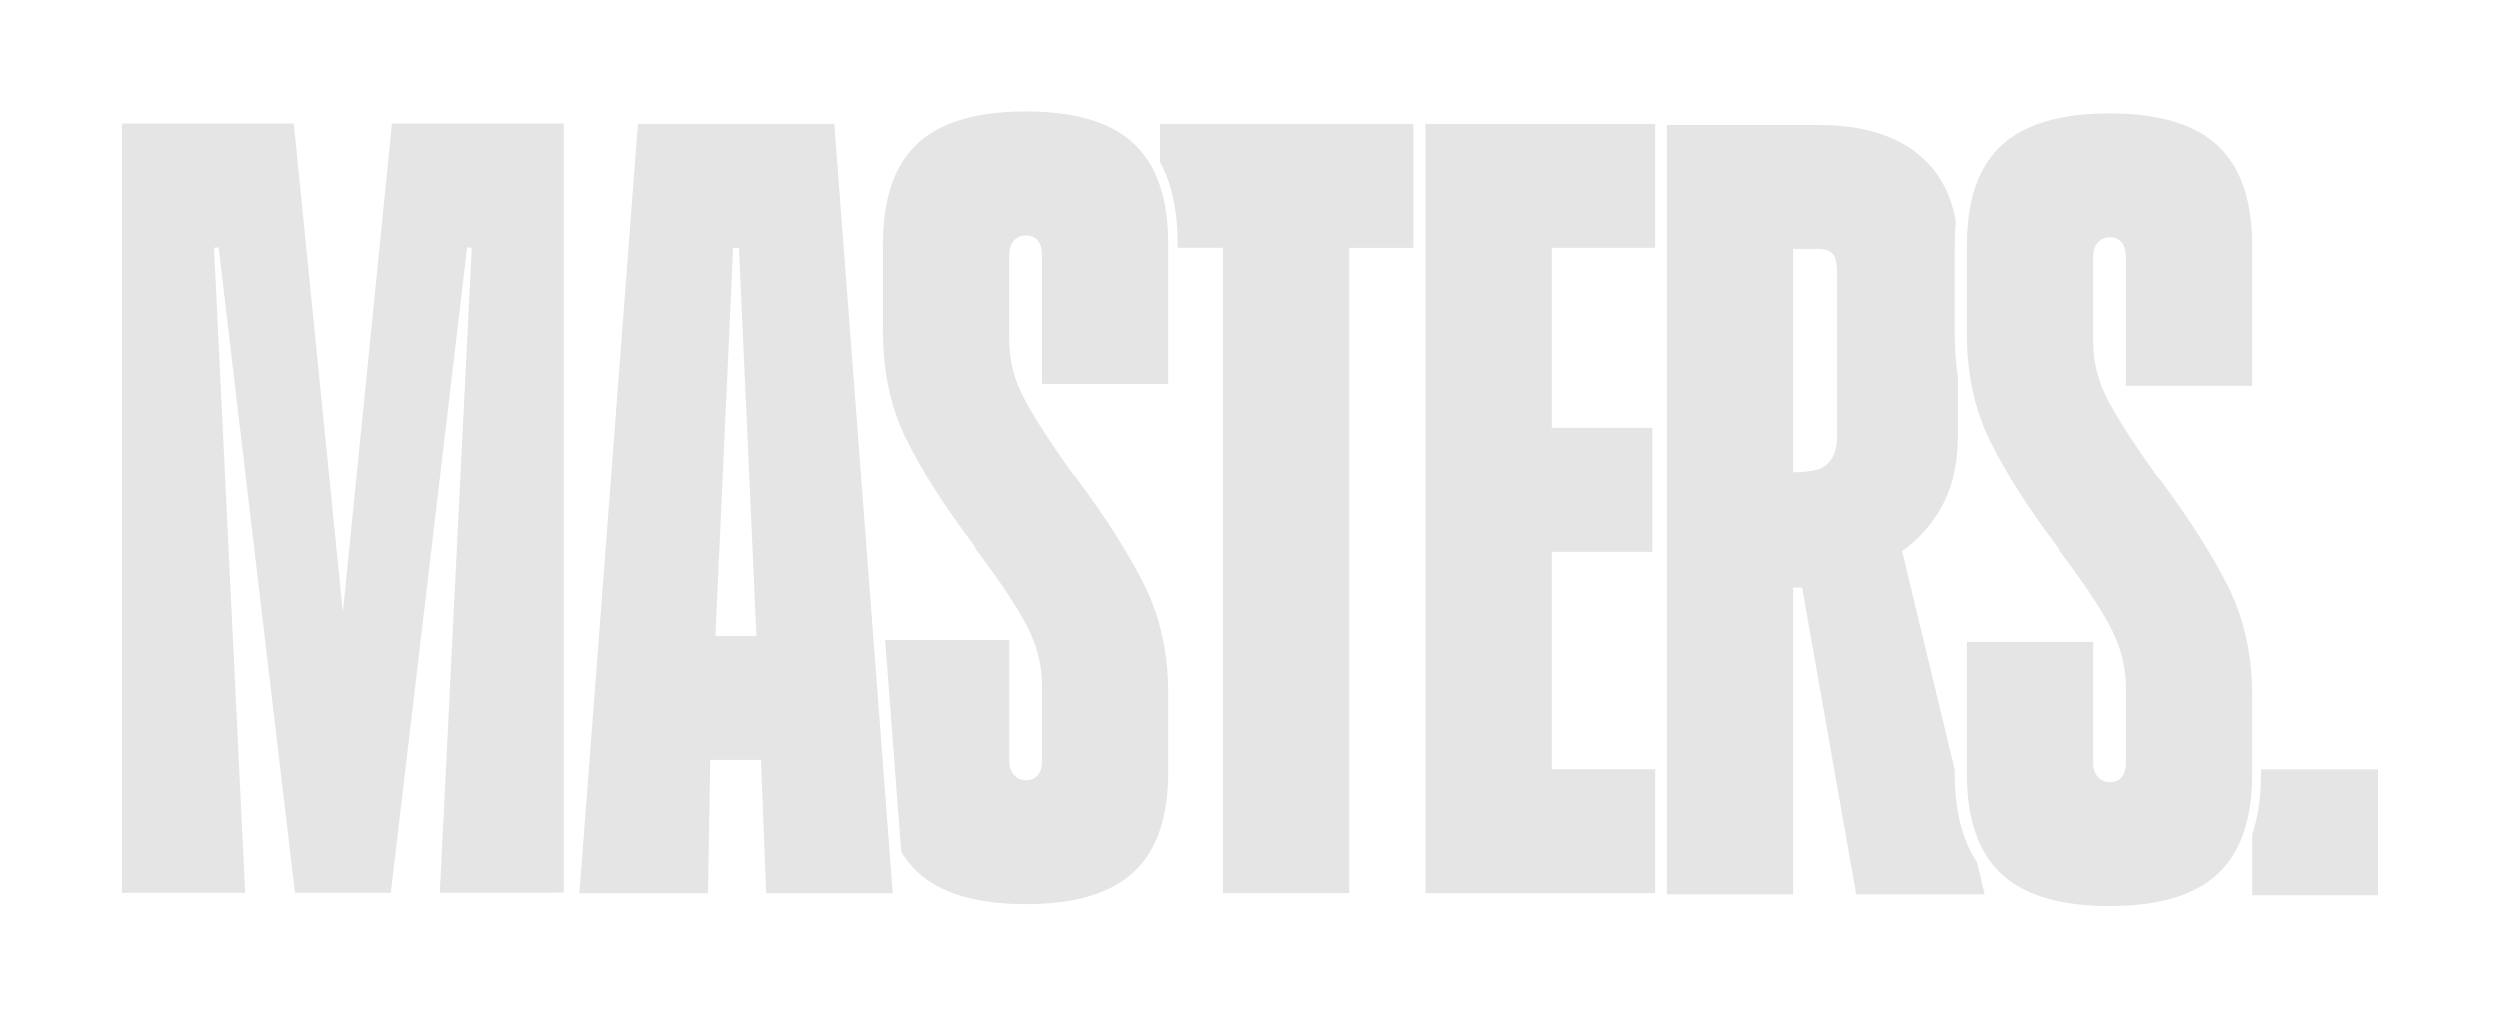
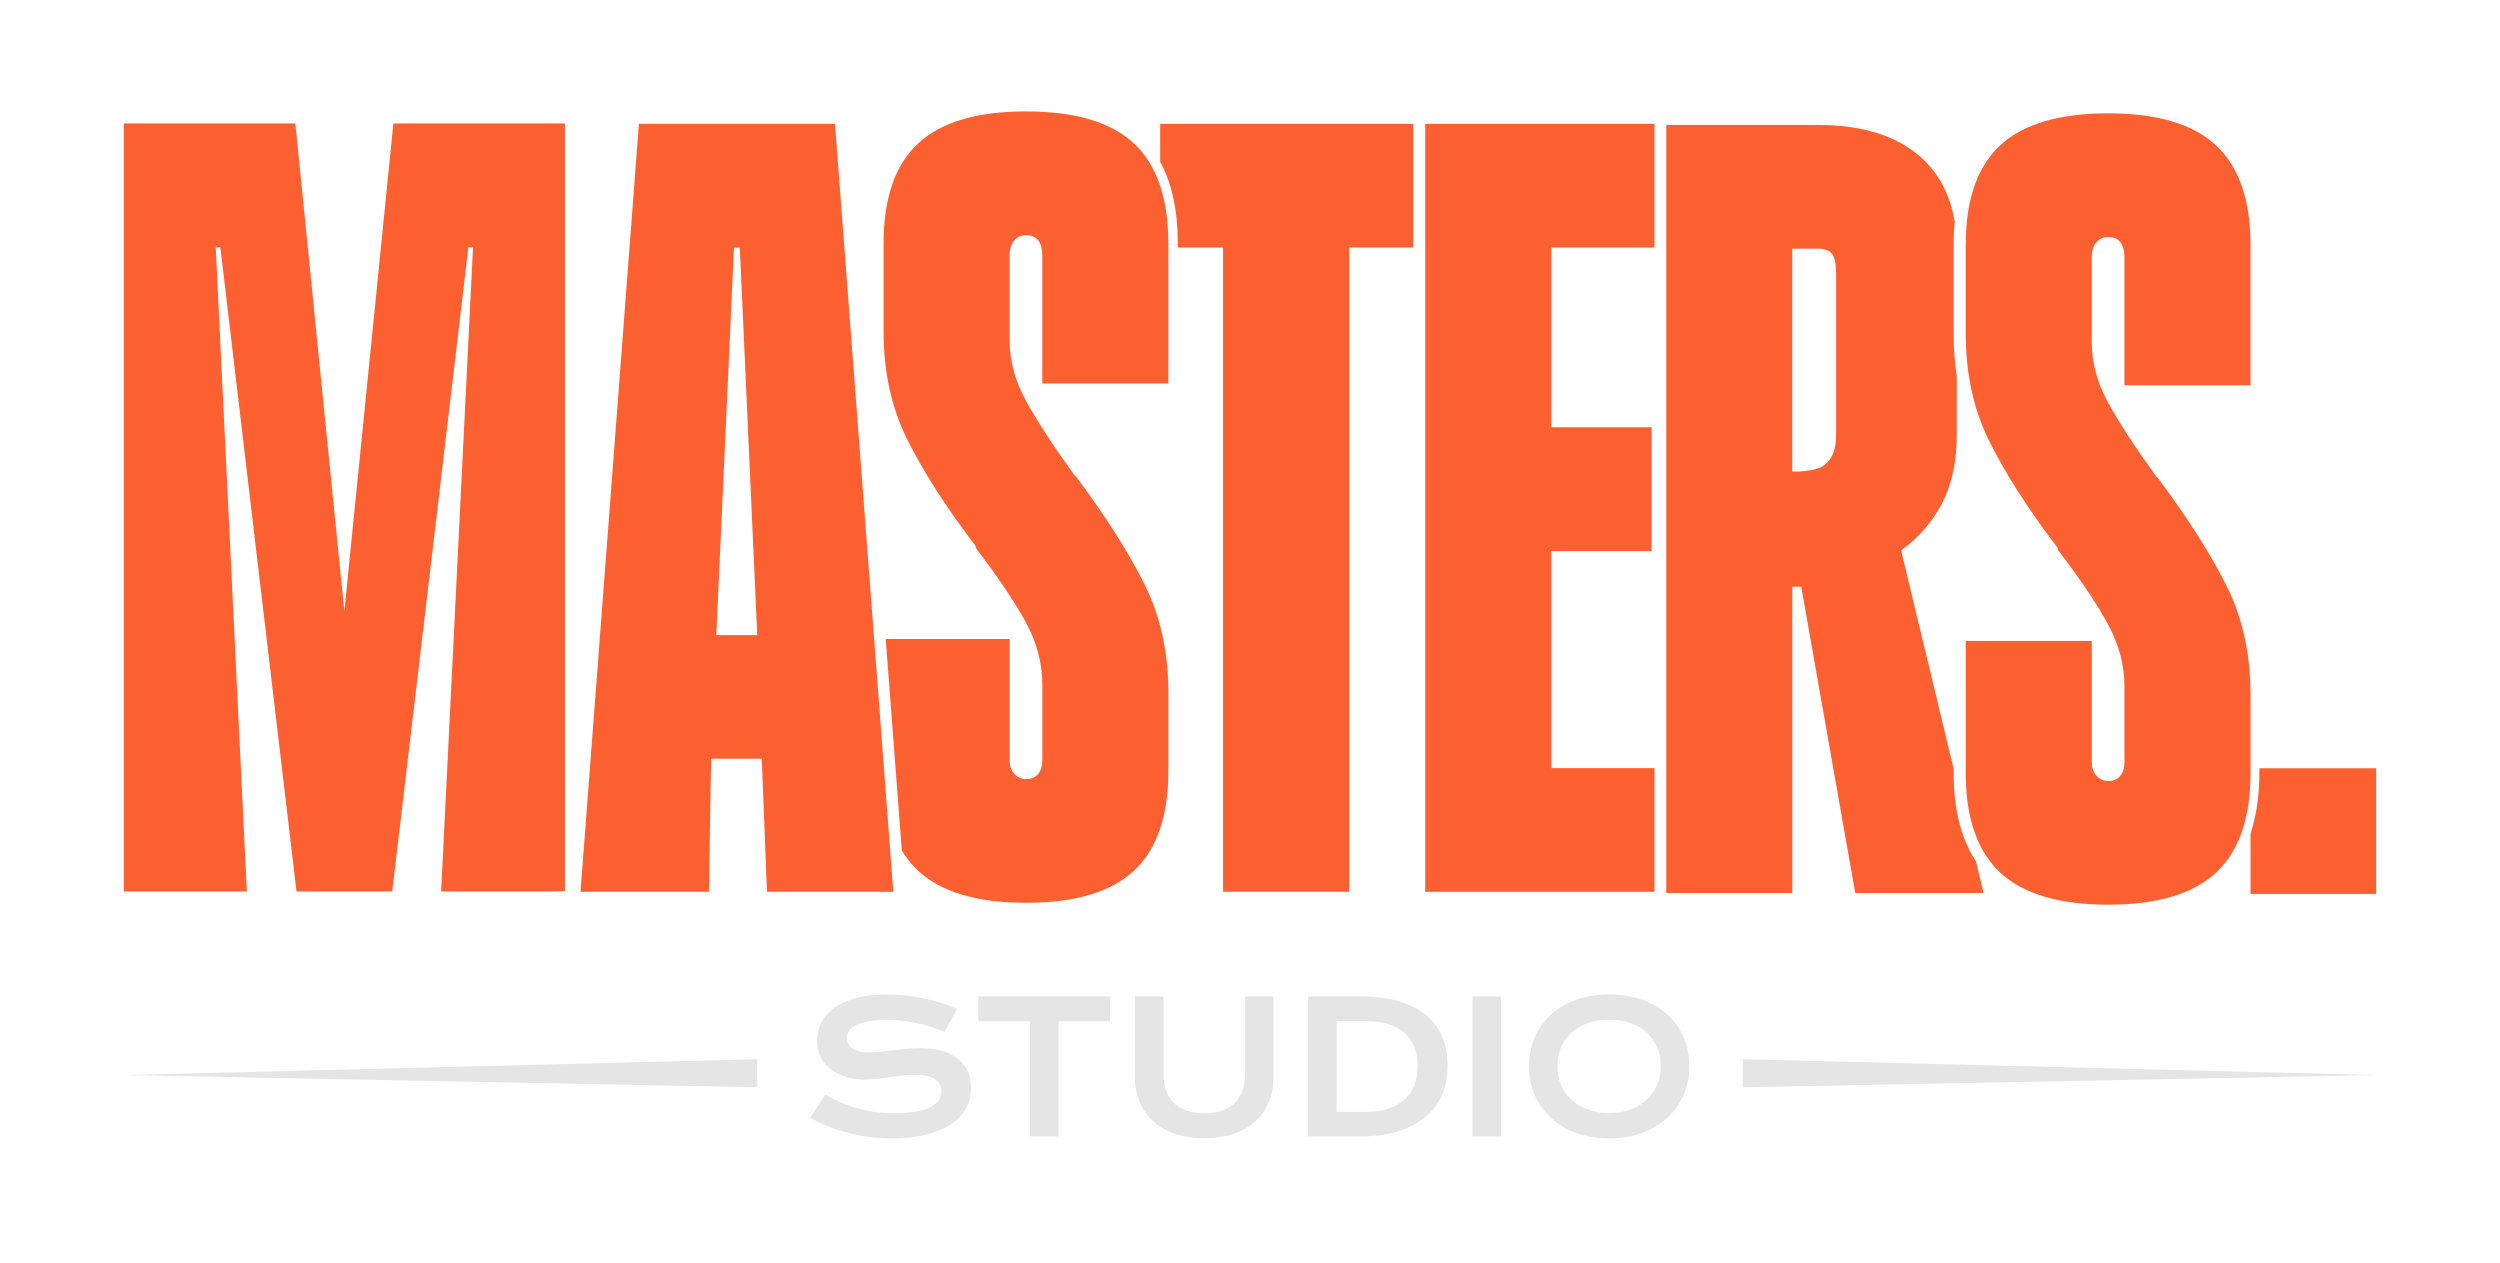
- <svg xmlns="http://www.w3.org/2000/svg" id="Layer_1" data-name="Layer 1" viewBox="0 0 692.92 282.47">
+ <svg xmlns="http://www.w3.org/2000/svg" id="Layer_1" data-name="Layer 1" viewBox="0 0 694.06 350.41">
  <defs>
    <style>
      .cls-1 {
        fill: #e5e5e5;
      }
+ 
+       .cls-2 {
+         fill: #fc6030;
+       }
    </style>
  </defs>
-   <path class="cls-1" d="M391.74,34.35v34.35h-17.77v178.85h-35V68.69h-12.57v-1.17c0-4.67-.43-9-1.3-12.81-.34-1.62-.78-3.18-1.32-4.69-.63-1.8-1.37-3.5-2.26-5.09v-10.59h70.21Z" />
-   <polygon class="cls-1" points="395.1 247.55 458.76 247.55 458.76 213.22 430.11 213.22 430.11 152.95 457.97 152.95 457.97 118.58 430.11 118.58 430.11 68.69 458.76 68.69 458.76 34.35 395.1 34.35 395.1 247.55" />
-   <path class="cls-1" d="M547.98,239.06c-4.09-6.17-6.19-14.4-6.19-24.57v-1.14l-14.59-60.6c3.82-2.72,7.04-6.08,9.63-10.05,3.9-5.92,5.83-13.24,5.83-21.86v-16.43c-.58-3.79-.87-7.7-.87-11.76v-24.63c0-2.22.09-4.35.31-6.39-1.21-7.52-4.37-13.53-9.49-18.09-6.69-5.92-16.2-8.89-28.52-8.89h-42.07v213.22h34.98v-85.01c.11-.02.38-.02.72-.02.65,0,1.55.02,1.77.02l14.99,85.01h35.63l-2.13-8.8ZM509.18,120.5c0,2.4-.33,4.29-.99,5.7-.63,1.39-1.66,2.54-3.05,3.39-1.3.79-4.55,1.21-6.62,1.28h-1.52v-61.88h6.96c1.97,0,3.32.49,4.08,1.46.74.96,1.14,2.74,1.14,5.34v44.7Z" />
-   <path class="cls-1" d="M624.23,192.78c0-11.23-2.22-21.27-6.64-30.13-4.44-8.86-10.75-18.8-18.96-29.82l-.65-.64c-6.04-8.42-10.53-15.34-13.45-20.74-2.91-5.39-4.37-10.9-4.37-16.52v-23.65c0-1.73.42-3.08,1.29-4.06.86-.97,1.95-1.46,3.24-1.46,1.51,0,2.64.49,3.4,1.46.76.98,1.13,2.33,1.13,4.06v35.65h35.01v-38.88c0-12.54-3.2-21.76-9.57-27.71-6.37-5.93-16.36-8.91-29.97-8.91s-23.6,2.98-29.97,8.91c-5.23,4.87-8.32,11.95-9.25,21.25-.2,2.04-.31,4.21-.31,6.46v24.62c0,4.03.29,7.91.87,11.64.99,6.46,2.87,12.47,5.61,18.02,4.33,8.75,10.48,18.41,18.48,29,.2.22.42.53.64.97v.33c6.26,8.21,10.92,15.12,13.94,20.74,3.02,5.61,4.53,11.34,4.53,17.16v21.07c0,1.51-.37,2.75-1.13,3.73-.76.97-1.89,1.46-3.4,1.46-1.29,0-2.38-.49-3.24-1.46-.87-.98-1.29-2.22-1.29-3.73v-33.7h-35.01v36.61c0,1.51.04,2.98.14,4.4.39,6.06,1.65,11.23,3.74,15.52.63,1.31,1.35,2.53,2.15,3.67,1.03,1.51,2.22,2.89,3.54,4.12,6.37,5.93,16.36,8.91,29.97,8.91s23.6-2.98,29.97-8.91c3.14-2.94,5.53-6.68,7.12-11.23.49-1.37.9-2.82,1.22-4.36.82-3.62,1.23-7.66,1.23-12.13v-21.71Z" />
-   <path class="cls-1" d="M626.68,213.25v1.24c0,6.38-.82,12-2.45,16.84v16.81h34.88v-34.88h-32.43Z" />
-   <path class="cls-1" d="M246.62,236.81l-.23-3.21-.34-4.24-2.07-27.46-1.23-16.11-.83-10.88-10.68-140.57h-54.43l-13.76,180.98-1.23,16.13-1.23,16v.11h35.65l.61-36.95h14.07l1.44,36.95h35.07l-.81-10.75ZM198.29,176.28l4.91-107.56h1.62l4.84,107.56h-11.37Z" />
-   <path class="cls-1" d="M156.26,34.24h-47.62l-13.61,135.45-13.6-135.45h-47.62v213.22h34.15l-8.64-178.79c.84-.04.48-.01,1.28-.1l21.15,178.88h26.57l21.15-178.88c.82.08.45.05,1.28.1l-8.85,178.79h29.54l4.83-.1V34.24Z" />
-   <path class="cls-1" d="M322.56,55.36c-.33-1.52-.73-2.95-1.22-4.33-1.58-4.55-3.96-8.29-7.1-11.23-6.37-5.95-16.36-8.91-29.97-8.91s-23.61,2.97-29.98,8.91c-6.37,5.95-9.55,15.18-9.55,27.71v24.62c0,11.01,2.15,20.91,6.48,29.66,4.33,8.74,10.48,18.41,18.47,28.99.22.22.44.54.65.98v.33c6.26,8.21,10.9,15.12,13.94,20.73,3.02,5.62,4.53,11.35,4.53,17.18v21.07c0,1.51-.38,2.75-1.13,3.73-.76.97-1.89,1.46-3.4,1.46-1.31,0-2.38-.49-3.25-1.46-.86-.98-1.29-2.22-1.29-3.73v-33.7h-34.41l4.46,58.69c1.25,2.12,2.76,4,4.51,5.63,6.37,5.93,16.37,8.91,29.98,8.91s23.6-2.98,29.97-8.91c6.37-5.95,9.55-15.18,9.55-27.71v-21.71c0-11.23-2.22-21.27-6.64-30.13-4.42-8.86-10.75-18.8-18.96-29.82l-.64-.64c-6.06-8.42-10.53-15.34-13.45-20.74-2.93-5.4-4.38-10.9-4.38-16.52v-23.65c0-1.73.44-3.08,1.29-4.06.87-.97,1.95-1.46,3.25-1.46,1.51,0,2.64.49,3.4,1.46.75.98,1.13,2.33,1.13,4.06v35.65h34.99v-38.89c0-4.46-.41-8.52-1.22-12.15Z" />
+   <g>
+     <path class="cls-1" d="M229.19,303.93c1.41.8,2.84,1.51,4.29,2.15s2.96,1.18,4.51,1.62c1.56.44,3.2.78,4.91,1.01s3.54.35,5.48.35c2.34,0,4.33-.15,5.97-.46,1.64-.31,2.98-.73,4.02-1.27,1.04-.54,1.79-1.18,2.26-1.93.47-.75.71-1.56.71-2.44,0-1.41-.59-2.53-1.77-3.35-1.18-.82-2.99-1.23-5.45-1.23-1.08,0-2.21.07-3.41.21-1.19.14-2.4.29-3.62.46s-2.42.32-3.61.46-2.3.21-3.34.21c-1.74,0-3.41-.22-5.01-.67-1.6-.45-3.02-1.12-4.25-2.01s-2.22-2.01-2.95-3.36c-.73-1.34-1.09-2.91-1.09-4.7,0-1.06.14-2.11.43-3.16s.75-2.04,1.39-3c.64-.95,1.46-1.84,2.47-2.66,1.01-.82,2.23-1.53,3.67-2.13,1.43-.6,3.09-1.06,4.97-1.41,1.88-.34,4.03-.51,6.43-.51,1.74,0,3.49.1,5.25.29s3.47.46,5.14.81c1.67.35,3.27.77,4.81,1.26s2.98,1.03,4.3,1.63l-3.46,6.37c-1.09-.48-2.27-.92-3.53-1.33s-2.58-.76-3.95-1.06c-1.38-.3-2.8-.53-4.27-.71-1.47-.17-2.96-.26-4.49-.26-2.17,0-3.96.16-5.36.47-1.4.32-2.52.72-3.35,1.21-.83.49-1.41,1.04-1.73,1.64-.32.61-.49,1.21-.49,1.8,0,1.16.52,2.11,1.57,2.85,1.04.74,2.64,1.11,4.78,1.11.86,0,1.85-.06,2.97-.19,1.12-.12,2.3-.26,3.53-.41s2.5-.29,3.78-.41c1.28-.12,2.53-.19,3.74-.19,2.29,0,4.32.26,6.08.77,1.77.51,3.25,1.25,4.44,2.2,1.19.95,2.1,2.11,2.71,3.46s.92,2.86.92,4.54c0,2.24-.52,4.23-1.55,5.98-1.04,1.75-2.51,3.23-4.43,4.43s-4.22,2.11-6.93,2.74-5.71.93-9.03.93c-2.19,0-4.33-.14-6.42-.41-2.09-.27-4.09-.66-6.01-1.17s-3.74-1.11-5.47-1.82c-1.73-.71-3.34-1.48-4.81-2.33l4.2-6.39Z" />
+     <path class="cls-1" d="M285.96,283.53h-14.35v-6.91h36.59v6.91h-14.35v31.96h-7.88v-31.96Z" />
+     <path class="cls-1" d="M315.13,276.62h7.88v21.42c0,1.76.24,3.32.72,4.69.48,1.37,1.2,2.52,2.15,3.47.95.94,2.13,1.66,3.54,2.15s3.05.73,4.92.73,3.5-.24,4.91-.73c1.42-.49,2.6-1.21,3.56-2.15.95-.95,1.67-2.1,2.15-3.47.48-1.37.72-2.93.72-4.69v-21.42h7.88v22.36c0,2.55-.43,4.88-1.29,6.96-.86,2.09-2.11,3.88-3.76,5.37s-3.65,2.65-6.03,3.46c-2.38.81-5.09,1.22-8.15,1.22s-5.77-.41-8.15-1.22c-2.38-.81-4.39-1.96-6.03-3.46s-2.89-3.28-3.76-5.37c-.86-2.09-1.29-4.41-1.29-6.96v-22.36Z" />
+     <path class="cls-1" d="M363.19,276.62h14.25c4.16,0,7.78.45,10.84,1.34,3.07.9,5.61,2.18,7.62,3.84,2.01,1.67,3.51,3.69,4.5,6.07.99,2.38,1.48,5.05,1.48,8.02s-.49,5.43-1.47,7.82c-.98,2.4-2.47,4.47-4.48,6.22-2.01,1.75-4.54,3.12-7.61,4.1-3.07.99-6.68,1.48-10.84,1.48l-14.3-.02v-38.88ZM379.38,308.68c2.35,0,4.42-.3,6.19-.91s3.25-1.46,4.44-2.57c1.19-1.11,2.08-2.45,2.67-4.03.6-1.58.9-3.33.9-5.27s-.3-3.63-.9-5.16c-.6-1.53-1.49-2.83-2.67-3.9s-2.67-1.89-4.44-2.47c-1.77-.58-3.84-.87-6.19-.87h-8.31v25.2h8.31Z" />
+     <path class="cls-1" d="M408.8,276.62h7.93v38.88h-7.93v-38.88Z" />
+     <path class="cls-1" d="M424.5,295.94c0-2.93.54-5.62,1.62-8.06,1.08-2.44,2.59-4.53,4.54-6.28,1.95-1.75,4.29-3.1,7.01-4.07s5.75-1.44,9.07-1.44,6.32.48,9.05,1.44c2.74.96,5.08,2.32,7.03,4.07,1.95,1.75,3.46,3.84,4.54,6.28,1.08,2.44,1.62,5.12,1.62,8.06s-.54,5.66-1.62,8.12c-1.08,2.46-2.59,4.58-4.54,6.35-1.95,1.77-4.29,3.16-7.03,4.14-2.74.99-5.75,1.48-9.05,1.48s-6.34-.49-9.07-1.48-5.07-2.37-7.01-4.14c-1.95-1.77-3.46-3.89-4.54-6.35-1.08-2.46-1.62-5.17-1.62-8.12ZM432.38,295.94c0,2.01.36,3.81,1.08,5.42.72,1.61,1.72,2.98,3.01,4.12s2.8,2.01,4.55,2.62c1.75.61,3.65.92,5.71.92s3.96-.31,5.71-.92c1.75-.61,3.26-1.49,4.54-2.62,1.28-1.14,2.28-2.51,3.01-4.12.73-1.61,1.09-3.42,1.09-5.42s-.36-3.81-1.09-5.4c-.73-1.59-1.73-2.94-3.01-4.04-1.28-1.1-2.79-1.94-4.54-2.53-1.75-.58-3.65-.87-5.71-.87s-3.96.29-5.71.87c-1.75.58-3.27,1.42-4.55,2.53s-2.29,2.45-3.01,4.04c-.72,1.59-1.08,3.39-1.08,5.4Z" />
+   </g>
+   <polygon class="cls-1" points="210.23 301.85 34.38 298.47 210.23 294.06 210.23 301.85" />
+   <polygon class="cls-1" points="483.83 301.85 659.68 298.47 483.83 294.06 483.83 301.85" />
+   <g>
+     <path class="cls-2" d="M392.32,34.38v34.35h-17.77v178.85h-35V68.73h-12.57v-1.17c0-4.67-.43-9-1.3-12.81-.34-1.62-.78-3.18-1.32-4.69-.63-1.8-1.37-3.5-2.26-5.09v-10.59h70.21Z" />
+     <polygon class="cls-2" points="395.68 247.59 459.33 247.59 459.33 213.25 430.68 213.25 430.68 152.99 458.54 152.99 458.54 118.62 430.68 118.62 430.68 68.72 459.33 68.72 459.33 34.38 395.68 34.38 395.68 247.59" />
+     <path class="cls-2" d="M548.56,239.1c-4.09-6.17-6.19-14.4-6.19-24.57v-1.14l-14.59-60.6c3.82-2.72,7.04-6.08,9.63-10.05,3.9-5.92,5.83-13.24,5.83-21.86v-16.43c-.58-3.79-.87-7.7-.87-11.76v-24.63c0-2.22.09-4.35.31-6.39-1.21-7.52-4.37-13.53-9.49-18.09-6.69-5.92-16.2-8.89-28.52-8.89h-42.07v213.22h34.98v-85.01c.11-.02.38-.02.72-.02.65,0,1.55.02,1.77.02l14.99,85.01h35.63l-2.13-8.8ZM509.75,120.54c0,2.4-.33,4.29-.99,5.7-.63,1.39-1.66,2.54-3.05,3.39-1.3.79-4.55,1.21-6.62,1.28h-1.52v-61.88h6.96c1.97,0,3.32.49,4.08,1.46.74.96,1.14,2.74,1.14,5.34v44.7Z" />
+     <path class="cls-2" d="M624.8,192.81c0-11.23-2.22-21.27-6.64-30.13-4.44-8.86-10.75-18.8-18.96-29.82l-.65-.64c-6.04-8.42-10.53-15.34-13.45-20.74-2.91-5.39-4.37-10.9-4.37-16.52v-23.65c0-1.73.42-3.08,1.29-4.06.86-.97,1.95-1.46,3.24-1.46,1.51,0,2.64.49,3.4,1.46.76.98,1.13,2.33,1.13,4.06v35.65h35.01v-38.88c0-12.54-3.2-21.76-9.57-27.71-6.37-5.93-16.36-8.91-29.97-8.91s-23.6,2.98-29.97,8.91c-5.23,4.87-8.32,11.95-9.25,21.25-.2,2.04-.31,4.21-.31,6.46v24.62c0,4.03.29,7.91.87,11.64.99,6.46,2.87,12.47,5.61,18.02,4.33,8.75,10.48,18.41,18.48,29,.2.22.42.53.64.97v.33c6.26,8.21,10.92,15.12,13.94,20.74,3.02,5.61,4.53,11.34,4.53,17.16v21.07c0,1.51-.37,2.75-1.13,3.73-.76.97-1.89,1.46-3.4,1.46-1.29,0-2.38-.49-3.24-1.46-.87-.98-1.29-2.22-1.29-3.73v-33.7h-35.01v36.61c0,1.51.04,2.98.14,4.4.39,6.06,1.65,11.23,3.74,15.52.63,1.31,1.35,2.53,2.15,3.67,1.03,1.51,2.22,2.89,3.54,4.12,6.37,5.93,16.36,8.91,29.97,8.91s23.6-2.98,29.97-8.91c3.14-2.94,5.53-6.68,7.12-11.23.49-1.37.9-2.82,1.22-4.36.82-3.62,1.23-7.66,1.23-12.13v-21.71Z" />
+     <path class="cls-2" d="M627.25,213.28v1.24c0,6.38-.82,12-2.45,16.84v16.81h34.88v-34.88h-32.43Z" />
+     <path class="cls-2" d="M247.19,236.84l-.23-3.21-.34-4.24-2.07-27.46-1.23-16.11-.83-10.88-10.68-140.57h-54.43l-13.76,180.98-1.23,16.13-1.23,16v.11h35.65l.61-36.95h14.07l1.44,36.95h35.07l-.81-10.75ZM198.86,176.32l4.91-107.56h1.62l4.84,107.56h-11.37Z" />
+     <path class="cls-2" d="M156.83,34.28h-47.62l-13.61,135.45-13.6-135.45h-47.62v213.22h34.15l-8.64-178.79c.84-.04.48-.01,1.28-.1l21.15,178.88h26.57l21.15-178.88c.82.08.45.05,1.28.1l-8.85,178.79h29.54l4.83-.1V34.28Z" />
+     <path class="cls-2" d="M323.13,55.4c-.33-1.52-.73-2.95-1.22-4.33-1.58-4.55-3.96-8.29-7.1-11.23-6.37-5.95-16.36-8.91-29.97-8.91s-23.61,2.97-29.98,8.91c-6.37,5.95-9.55,15.18-9.55,27.71v24.62c0,11.01,2.15,20.91,6.48,29.66,4.33,8.74,10.48,18.41,18.47,28.99.22.22.44.54.65.98v.33c6.26,8.21,10.9,15.12,13.94,20.73,3.02,5.62,4.53,11.35,4.53,17.18v21.07c0,1.51-.38,2.75-1.13,3.73-.76.97-1.89,1.46-3.4,1.46-1.31,0-2.38-.49-3.25-1.46-.86-.98-1.29-2.22-1.29-3.73v-33.7h-34.41l4.46,58.69c1.25,2.12,2.76,4,4.51,5.63,6.37,5.93,16.37,8.91,29.98,8.91s23.6-2.98,29.97-8.91c6.37-5.95,9.55-15.18,9.55-27.71v-21.71c0-11.23-2.22-21.27-6.64-30.13-4.42-8.86-10.75-18.8-18.96-29.82l-.64-.64c-6.06-8.42-10.53-15.34-13.45-20.74-2.93-5.4-4.38-10.9-4.38-16.52v-23.65c0-1.73.44-3.08,1.29-4.06.87-.97,1.95-1.46,3.25-1.46,1.51,0,2.64.49,3.4,1.46.75.98,1.13,2.33,1.13,4.06v35.65h34.99v-38.89c0-4.46-.41-8.52-1.22-12.15Z" />
+   </g>
</svg>
